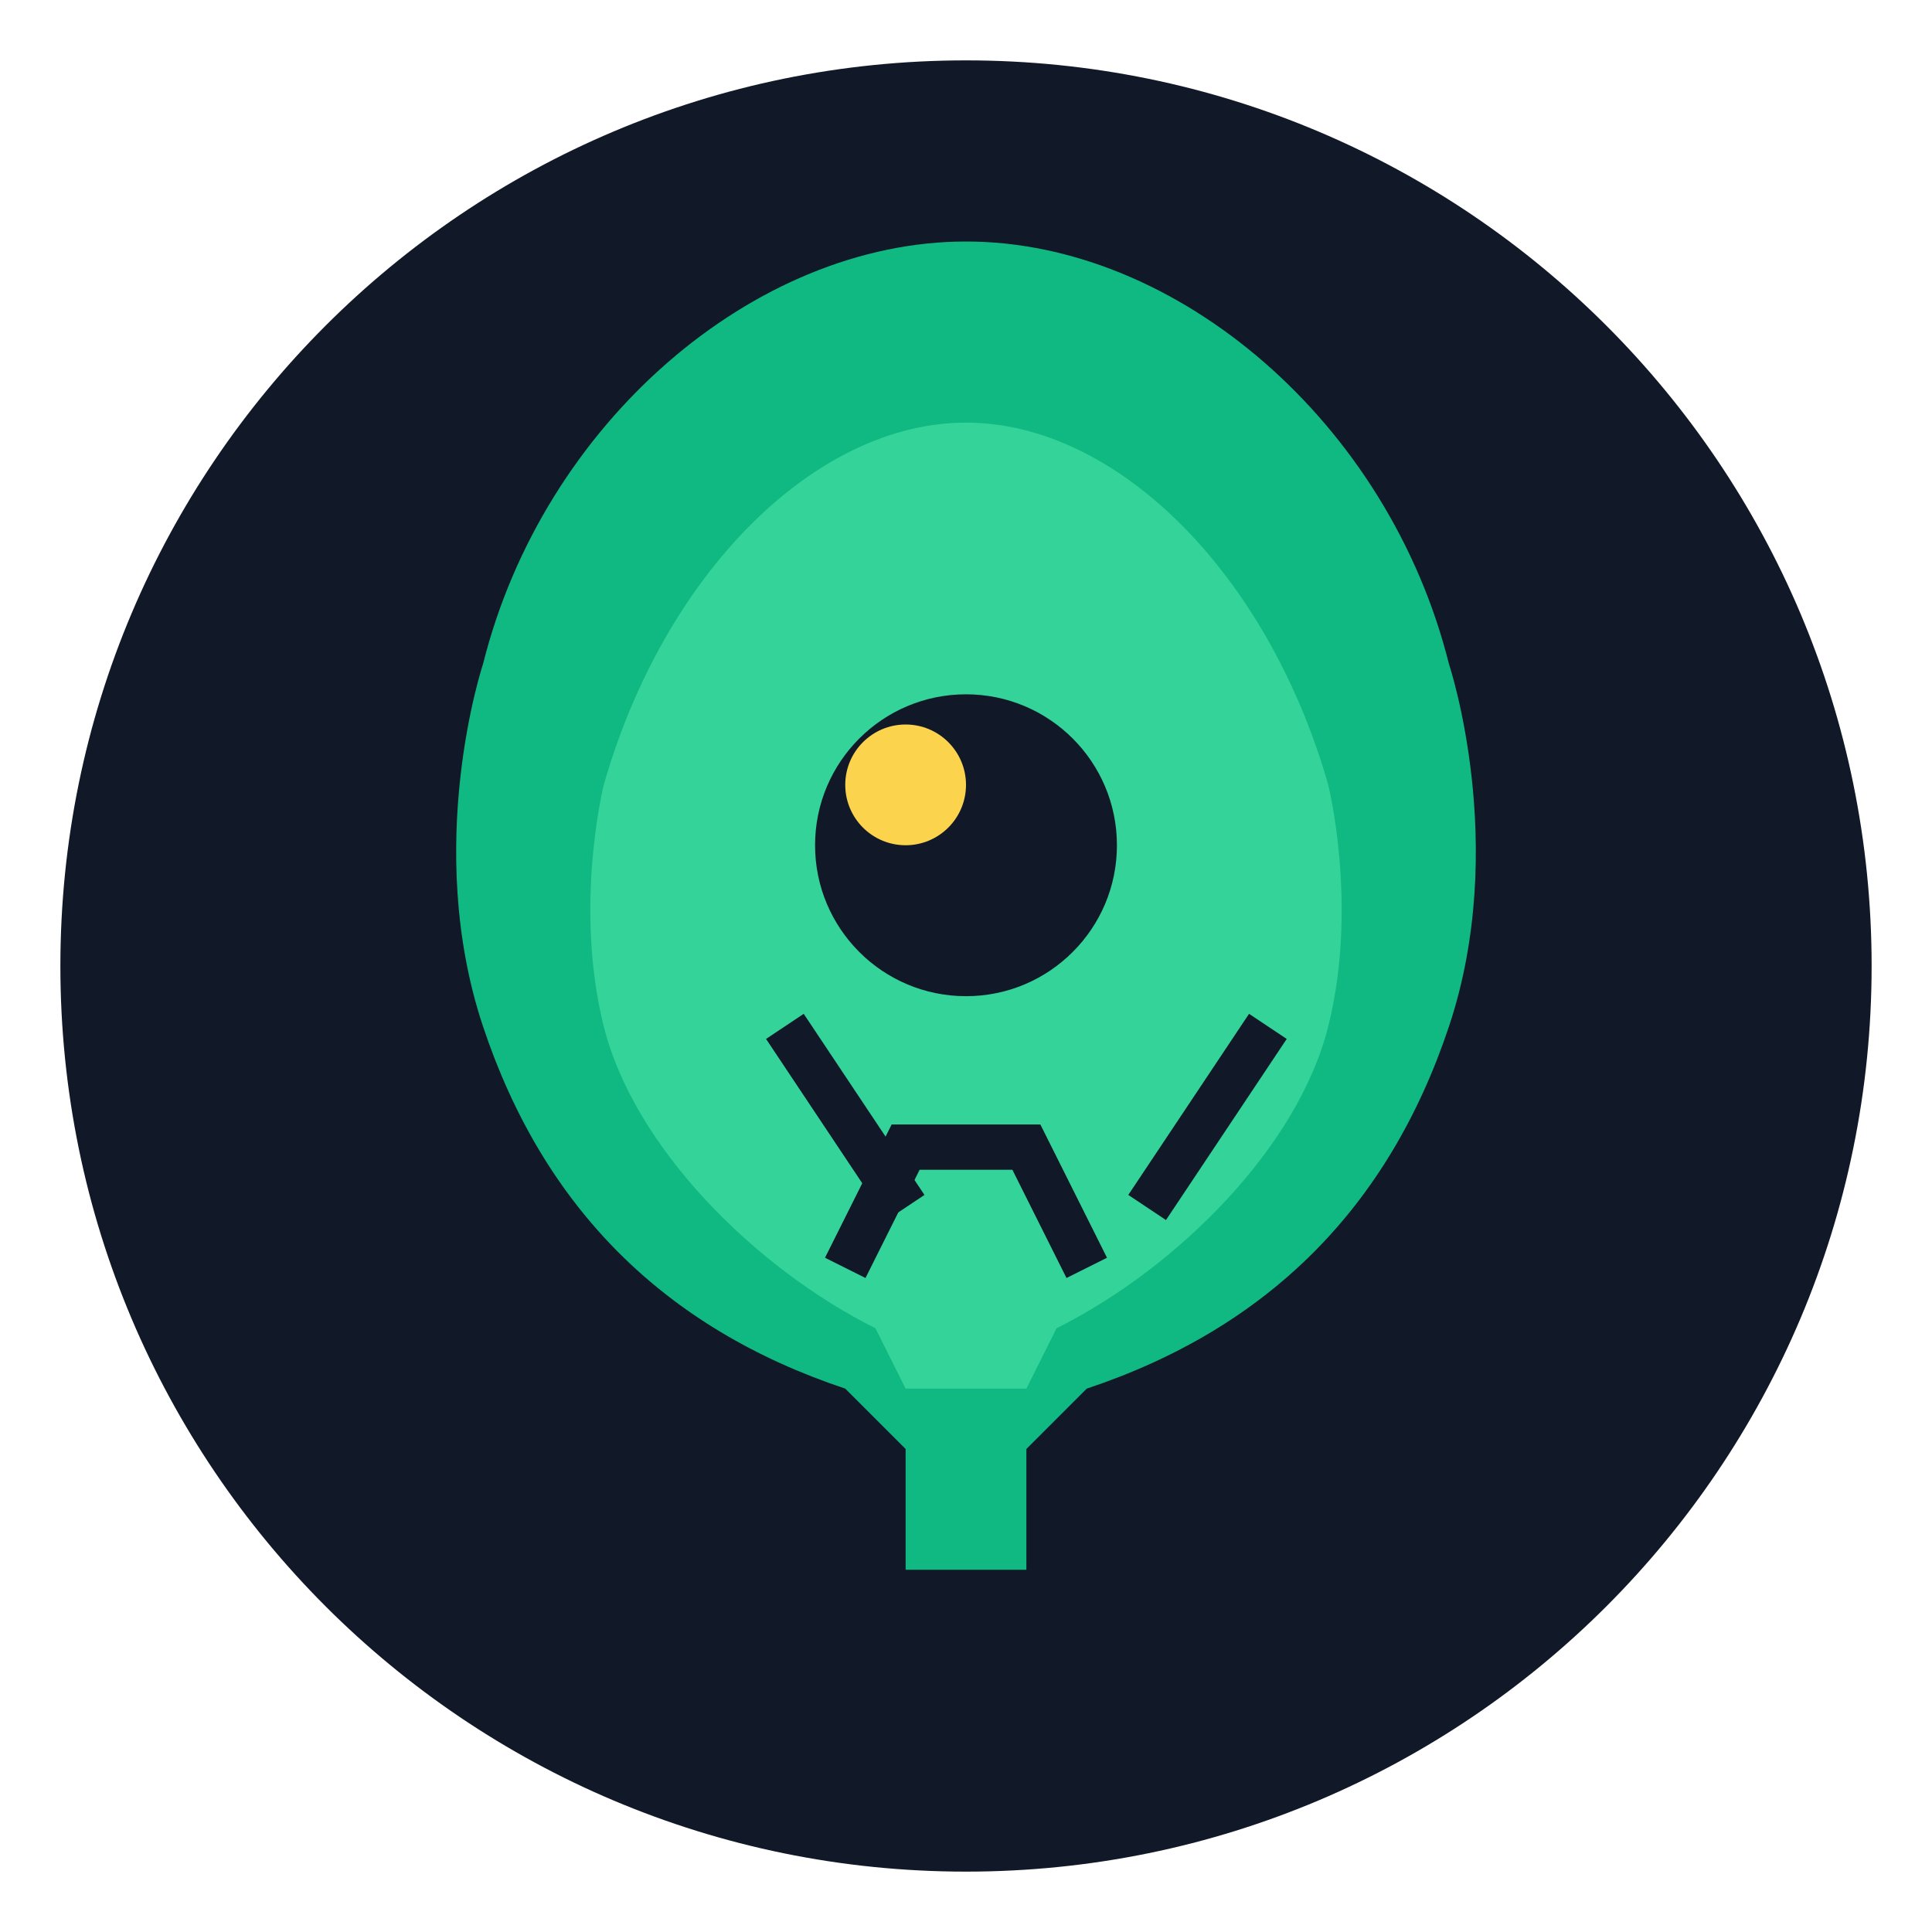
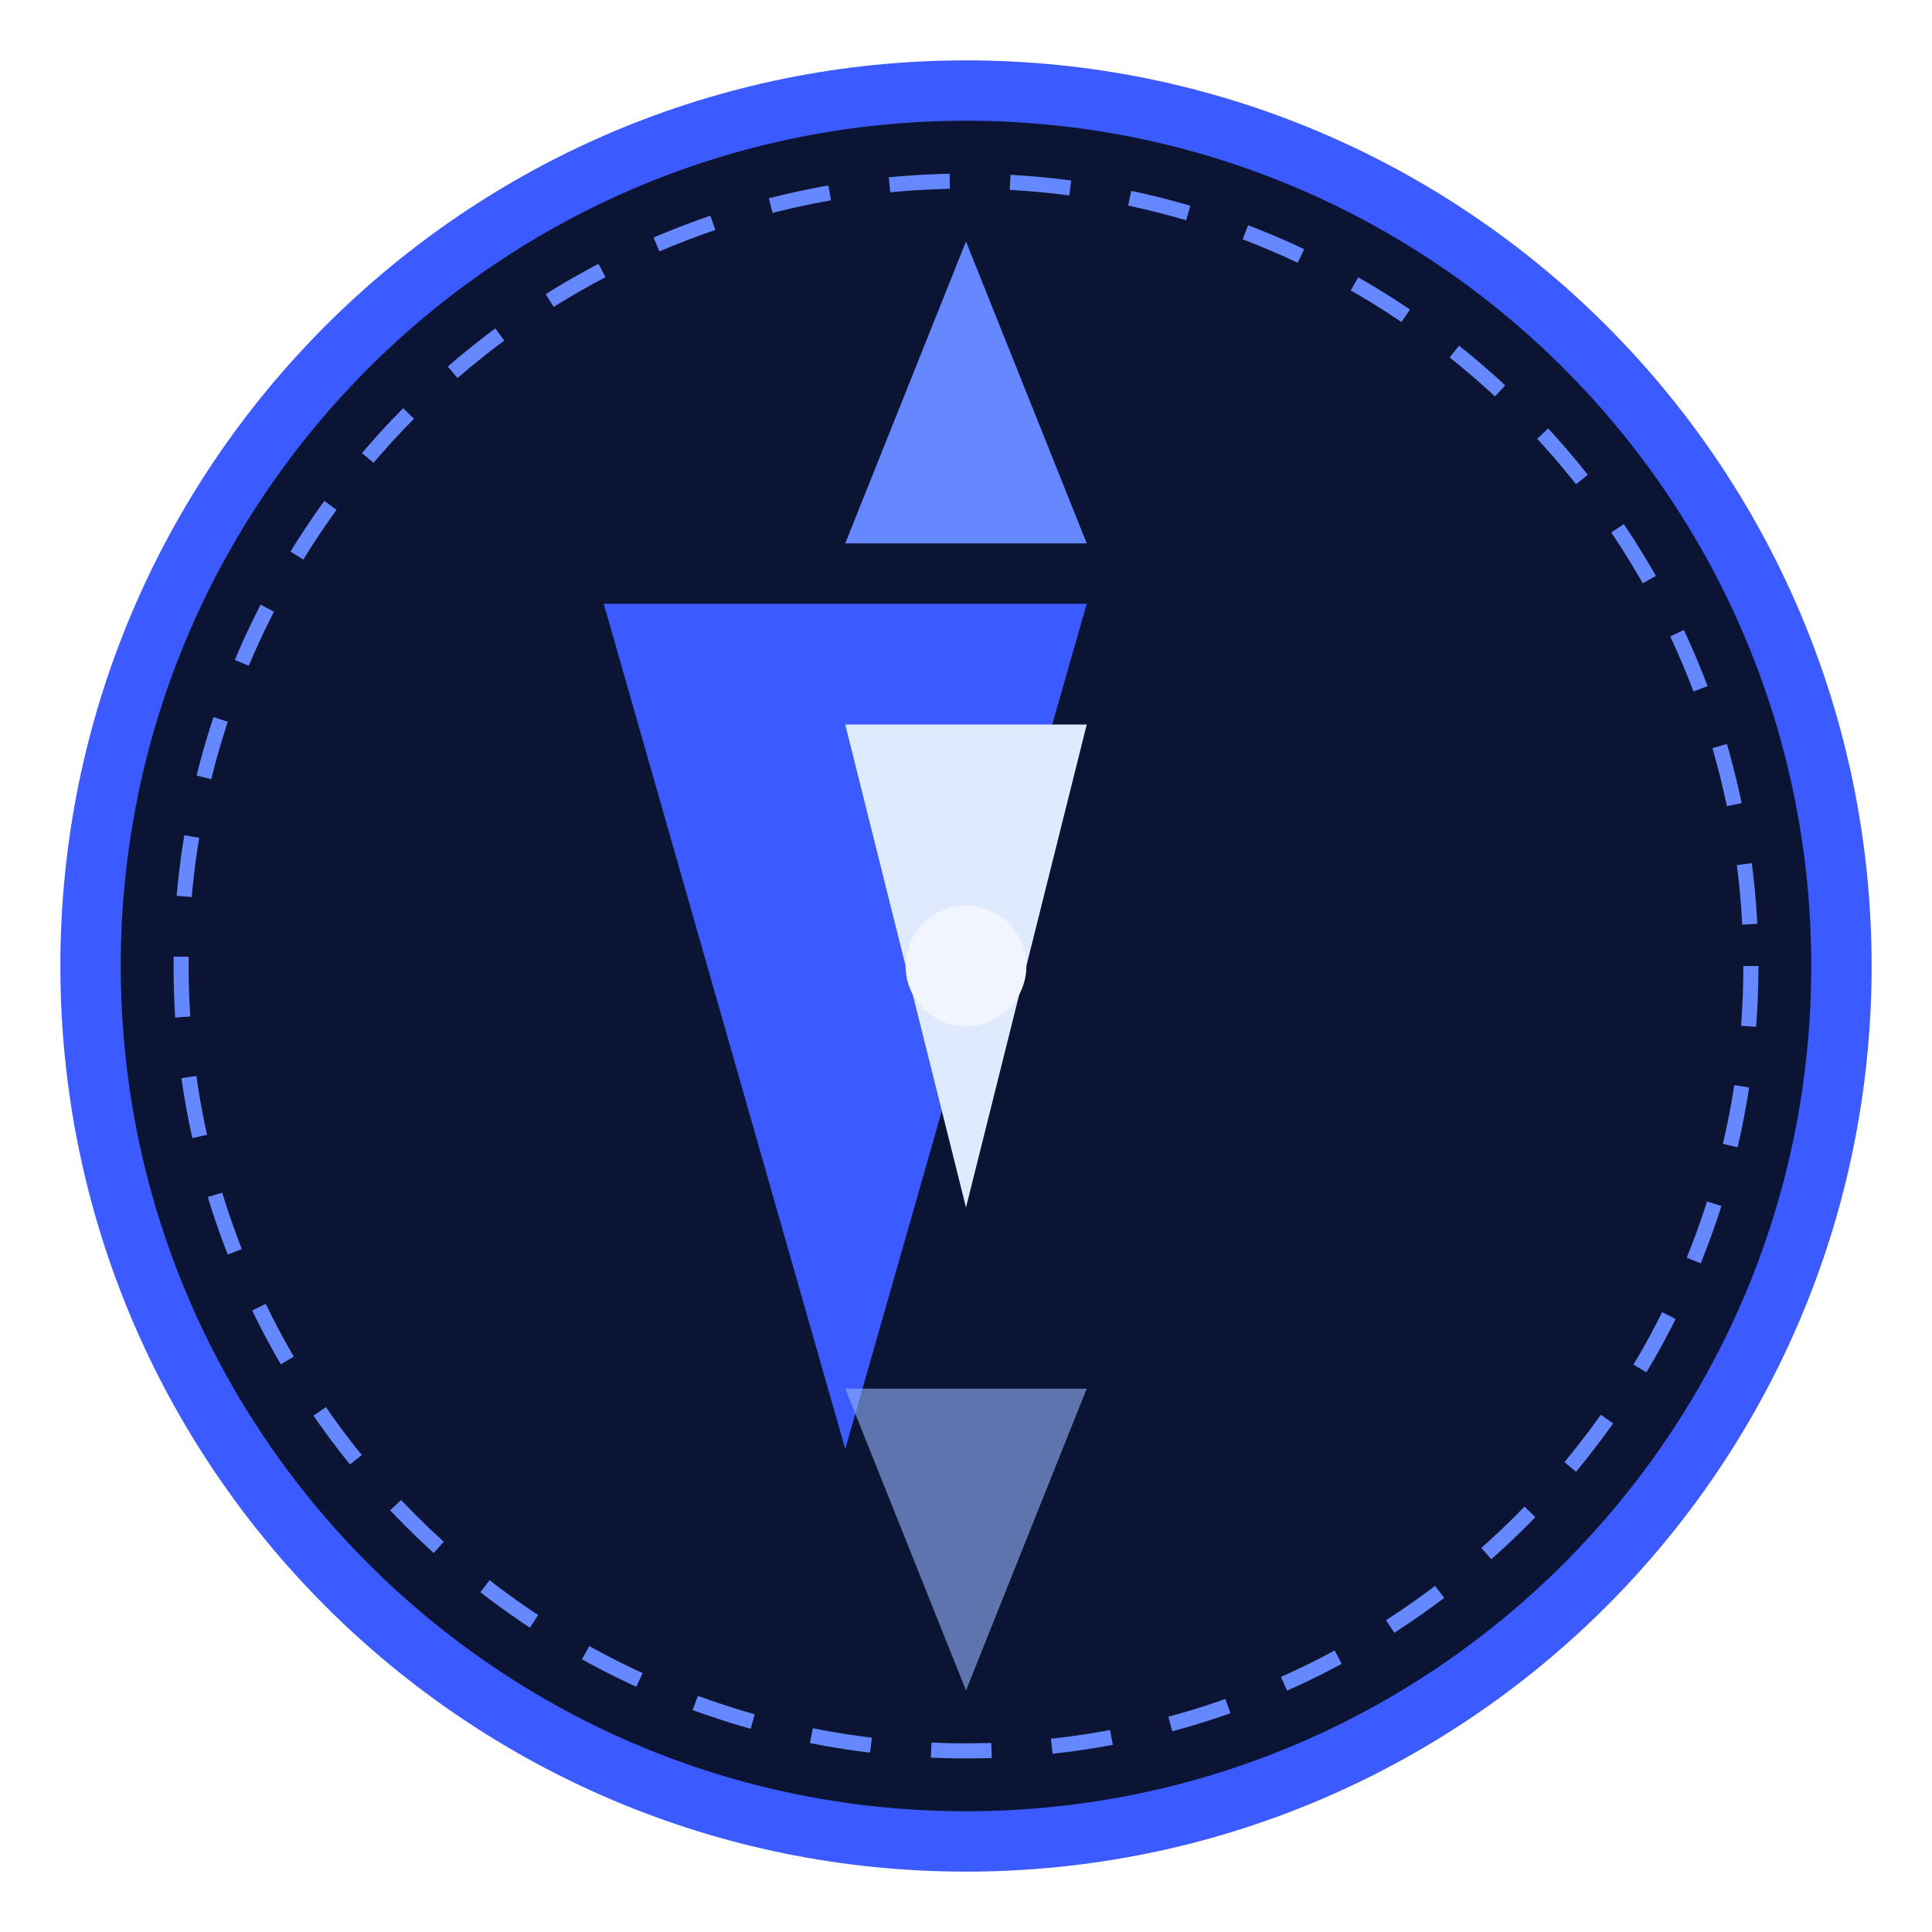
<svg xmlns="http://www.w3.org/2000/svg" viewBox="0 0 64 64" fill="none">
-   <circle cx="32" cy="32" r="30" fill="#111827" />
-   <path d="M32 8C25 8 18 14 16 22C16 22 14 28 16 34C18 40 22 44 28 46L30 48V52H34V48L36 46C42 44 46 40 48 34C50 28 48 22 48 22C46 14 39 8 32 8Z" fill="#10B981" />
-   <path d="M32 14C27 14 22 19 20 26C20 26 19 30 20 34C21 38 25 42 29 44L30 46H34L35 44C39 42 43 38 44 34C45 30 44 26 44 26C42 19 37 14 32 14Z" fill="#34D399" />
-   <circle cx="32" cy="28" r="5" fill="#111827" />
-   <circle cx="30" cy="26" r="2" fill="#FCD34D" />
-   <path d="M28 42L30 38H34L36 42" stroke="#111827" stroke-width="1.5" fill="none" />
-   <path d="M26 34L30 40M38 40L42 34" stroke="#111827" stroke-width="1.5" fill="none" />
+   <circle cx="32" cy="32" r="29" fill="#0c1433" stroke="#3b5bff" stroke-width="2" />
+   <circle cx="32" cy="32" r="26" fill="none" stroke="#6688ff" stroke-width="0.5" stroke-dasharray="2 2" />
+   <path d="M32 8v48M8 32h48M20 20l8 28 8-28L20 20z" fill="#3b5bff" />
+   <path d="M28 24l4 16 4-16L28 24z" fill="#e0eaff" />
+   <circle cx="32" cy="32" r="2" fill="#f0f5ff" />
+   <path d="M32 8l-4 10h8z" fill="#6688ff" />
+   <path d="M32 56l4-10h-8z" fill="#94b4ff" opacity="0.6" />
</svg>
